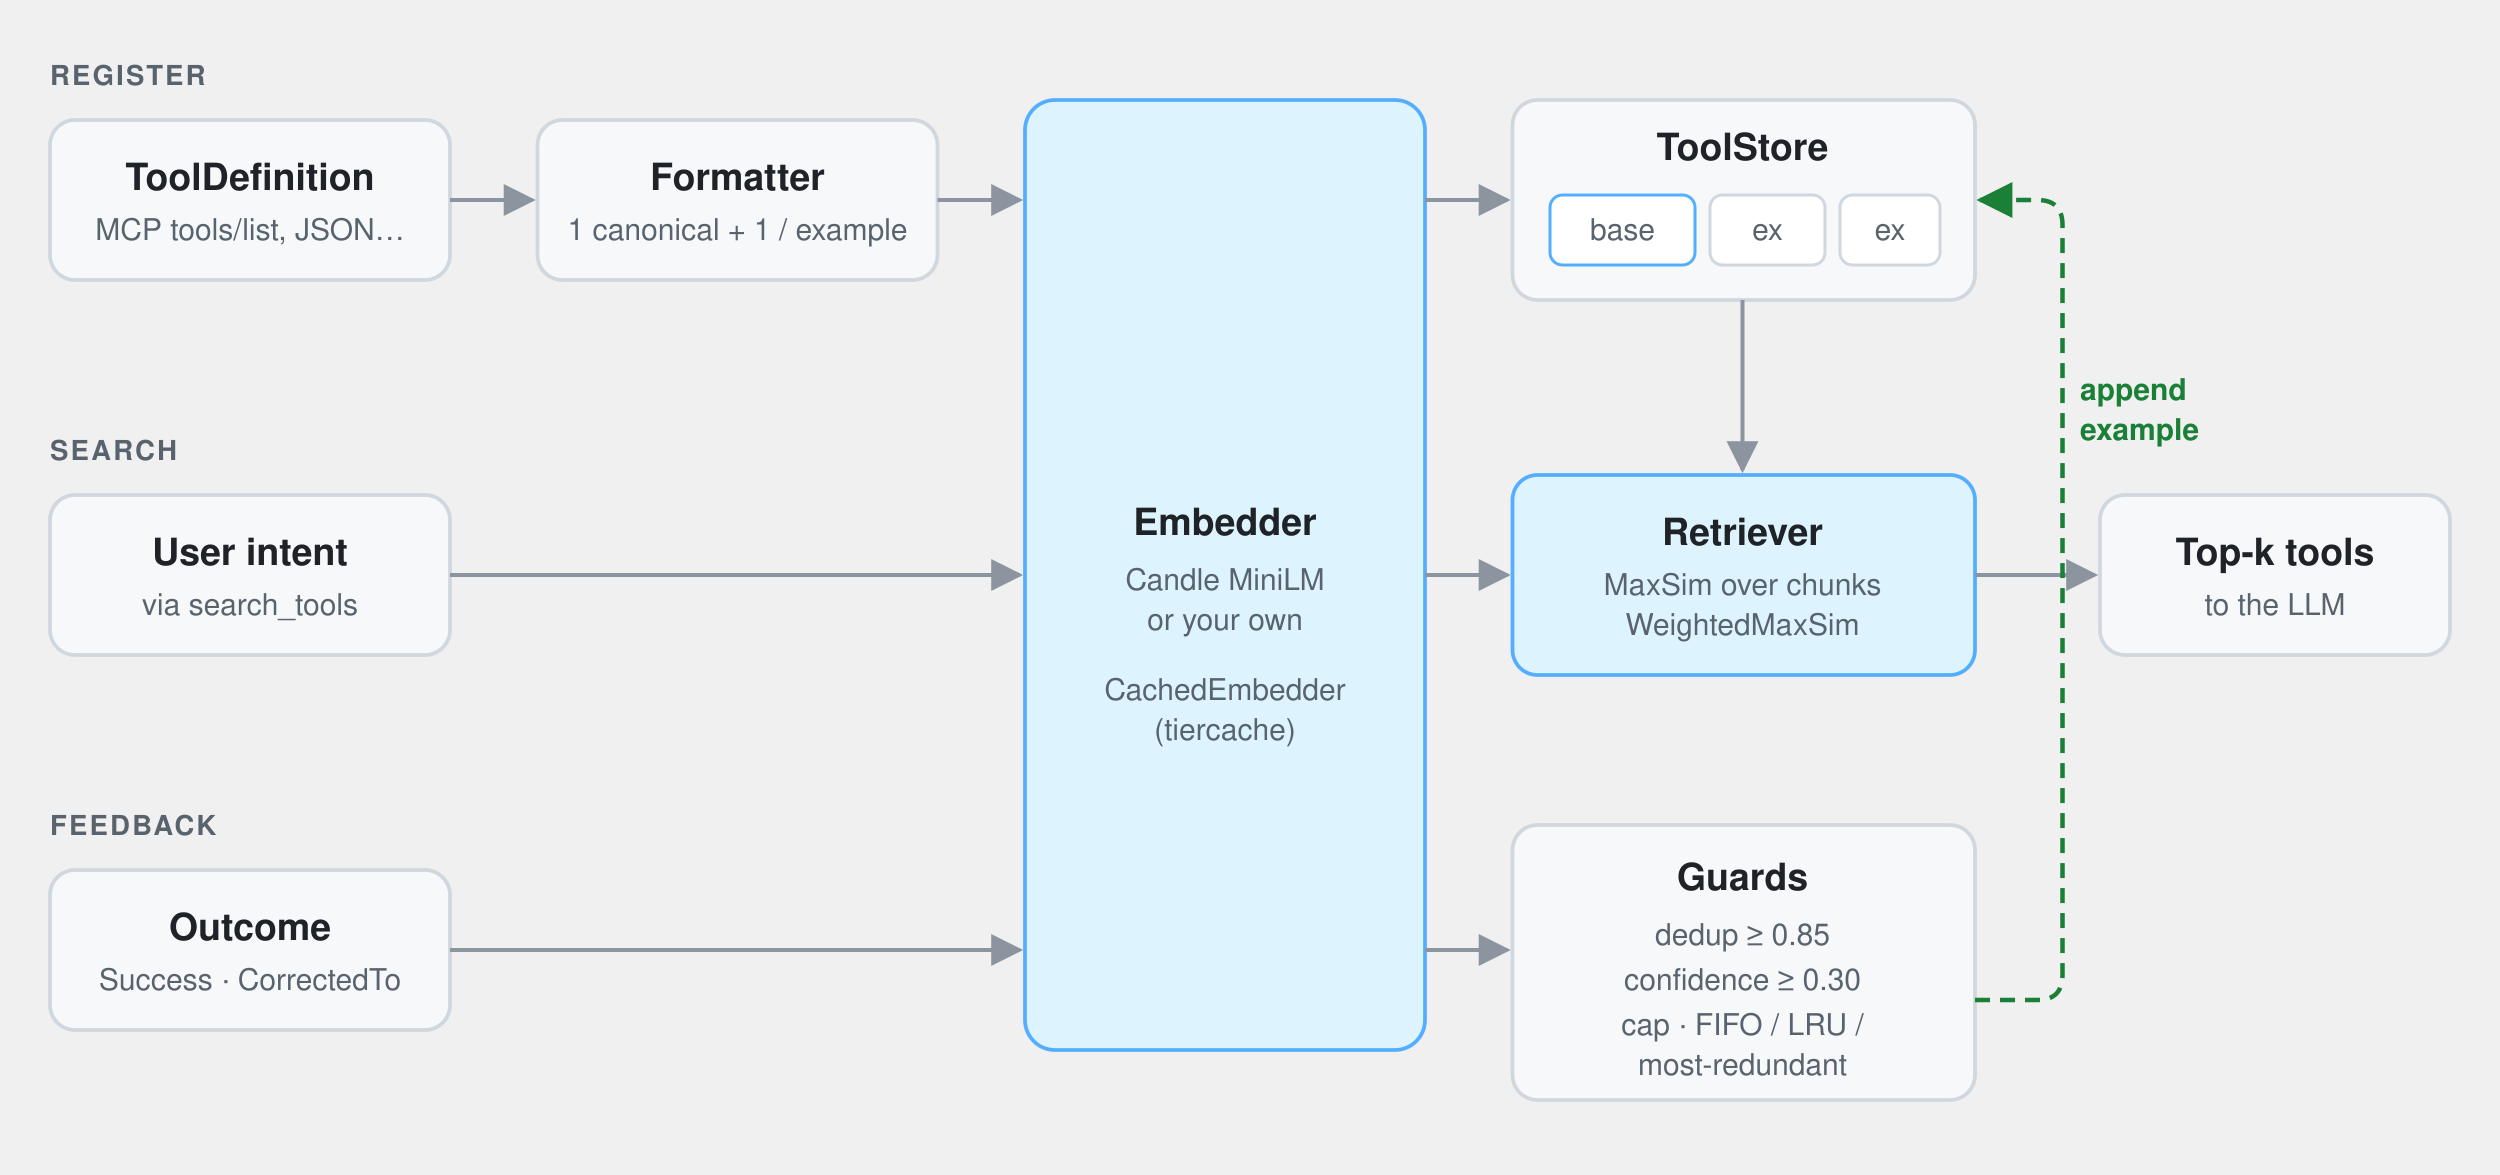
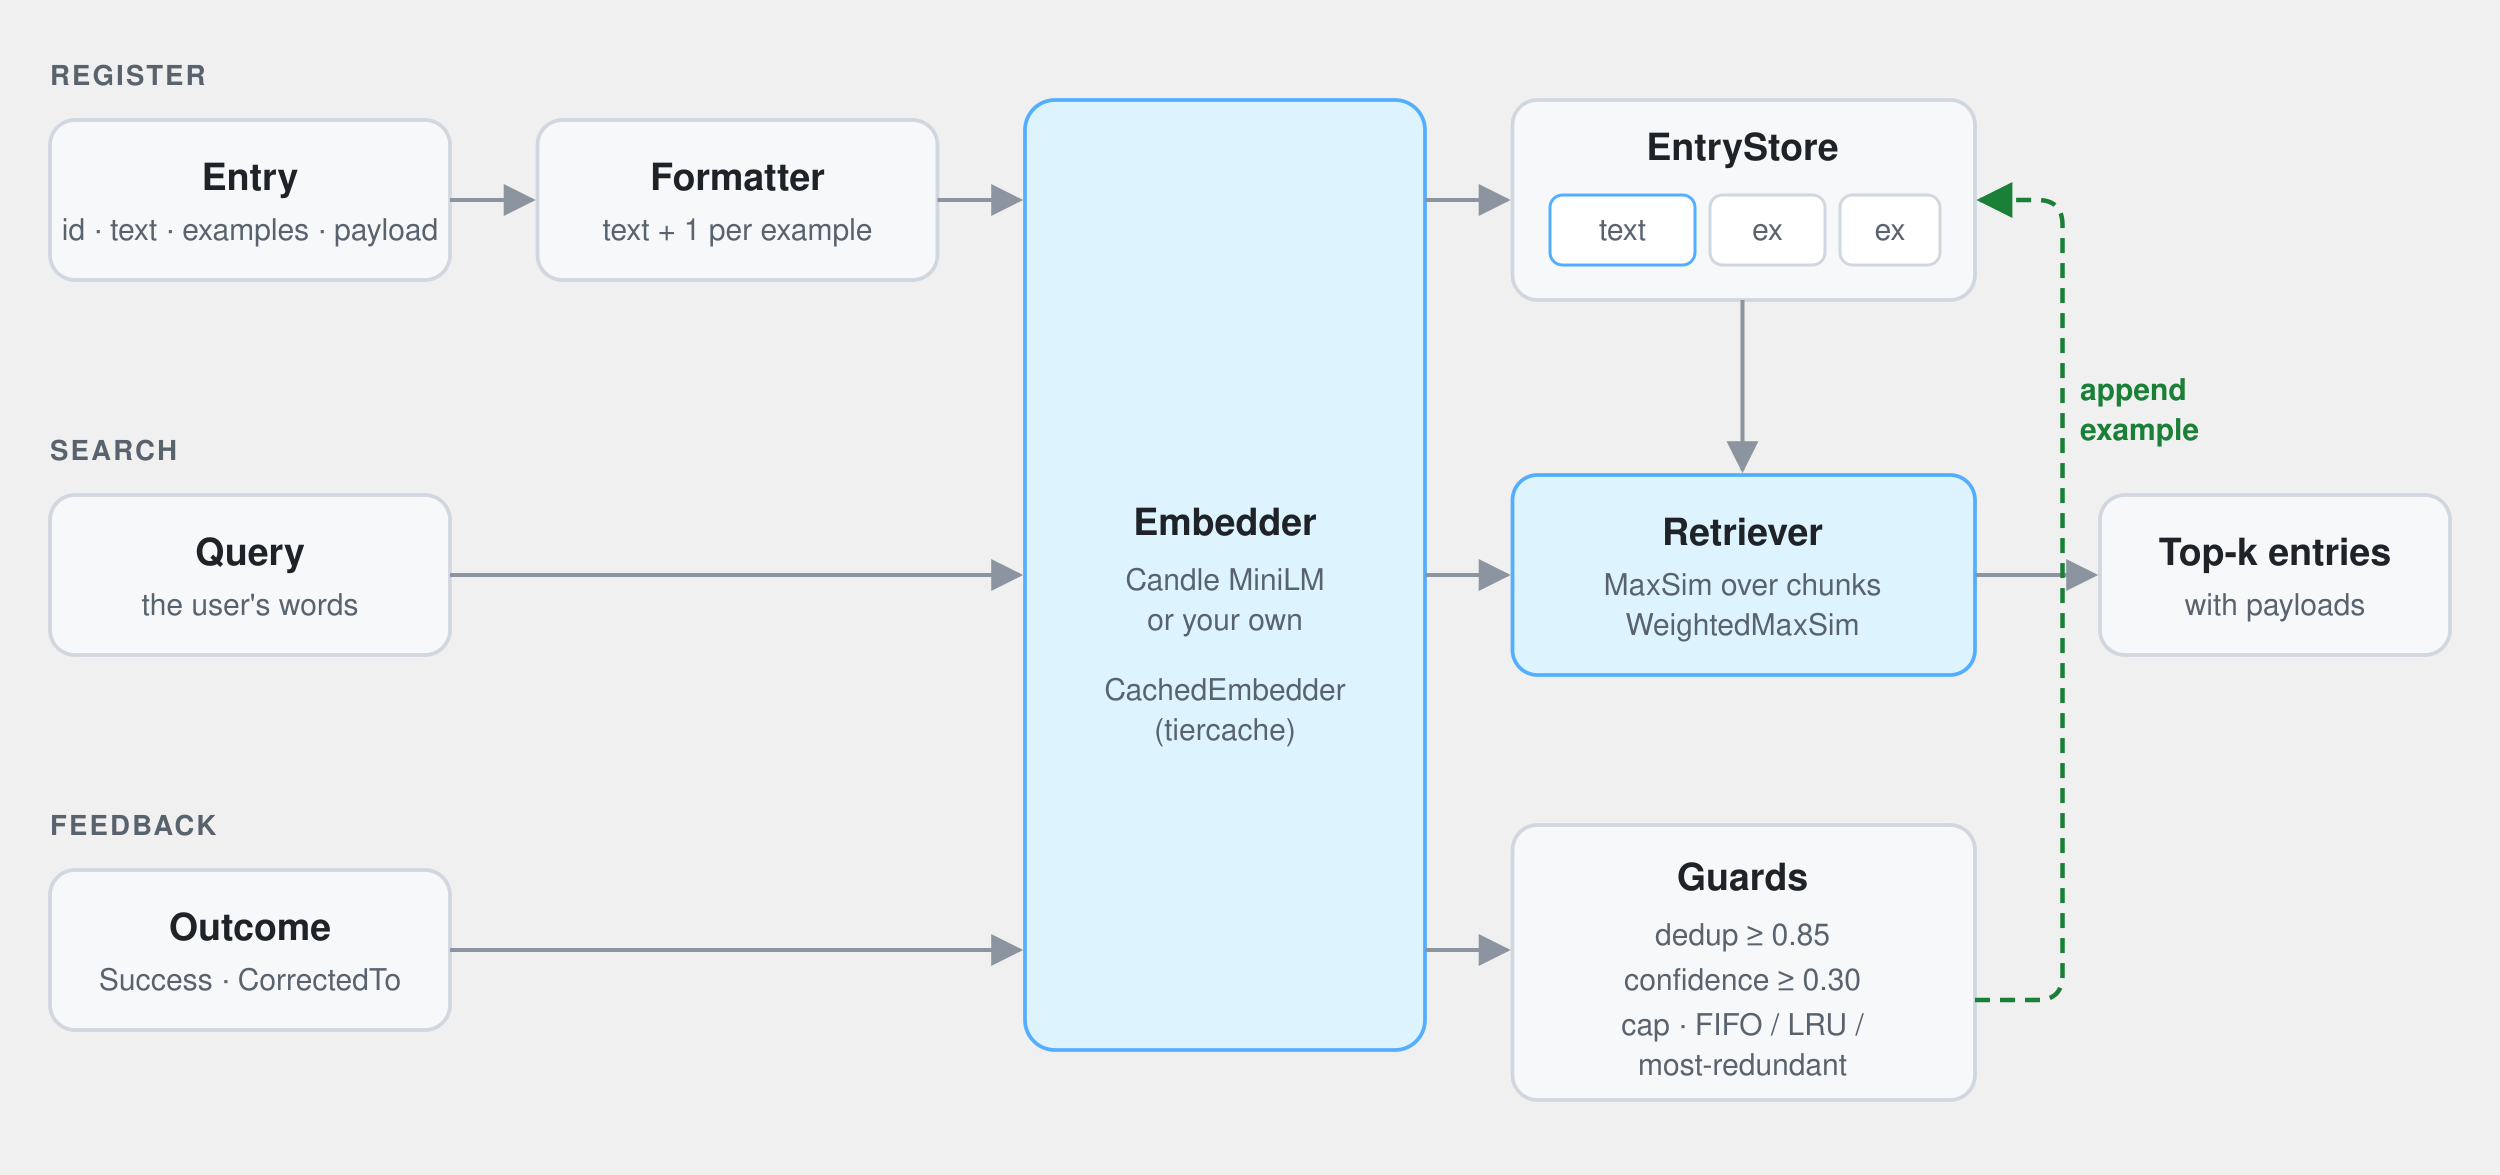
<svg xmlns="http://www.w3.org/2000/svg" viewBox="0 0 1000 470" width="1000" height="470" font-family="-apple-system, BlinkMacSystemFont, 'Segoe UI', Helvetica, Arial, sans-serif">
  <style>
    .box { fill: #f6f8fa; stroke: #d0d7de; stroke-width: 1.5; }
    .core { fill: #ddf4ff; stroke: #54aeff; stroke-width: 1.5; }
    .chunk { fill: #ffffff; stroke: #54aeff; stroke-width: 1.2; }
    .chunk-ex { fill: #ffffff; stroke: #d0d7de; stroke-width: 1.2; }
    .title { fill: #1f2328; font-size: 15px; font-weight: 600; }
    .sub { fill: #59636e; font-size: 12px; }
    .lane { fill: #59636e; font-size: 11px; font-weight: 600; letter-spacing: 0.08em; }
    .wire { stroke: #8c959f; stroke-width: 1.6; fill: none; }
    .loop { stroke: #1a7f37; stroke-width: 1.8; fill: none; stroke-dasharray: 6 4; }
    .loop-label { fill: #1a7f37; font-size: 12px; font-weight: 600; }
    .head { fill: #8c959f; }
    .head-loop { fill: #1a7f37; }
    @media (prefers-color-scheme: dark) {
      .box { fill: #161b22; stroke: #3d444d; }
      .core { fill: #0c2d6b; stroke: #4493f8; }
      .chunk { fill: #0d1117; stroke: #4493f8; }
      .chunk-ex { fill: #0d1117; stroke: #3d444d; }
      .title { fill: #f0f6fc; }
      .sub, .lane { fill: #9198a1; }
      .wire { stroke: #656c76; }
      .head { fill: #656c76; }
      .loop { stroke: #3fb950; }
      .loop-label { fill: #3fb950; }
      .head-loop { fill: #3fb950; }
    }
  </style>
  <defs>
    <marker id="a" viewBox="0 0 10 10" refX="9" refY="5" markerWidth="8" markerHeight="8" orient="auto-start-reverse">
      <path class="head" d="M0,0 L10,5 L0,10 z" />
    </marker>
    <marker id="g" viewBox="0 0 10 10" refX="9" refY="5" markerWidth="8" markerHeight="8" orient="auto-start-reverse">
      <path class="head-loop" d="M0,0 L10,5 L0,10 z" />
    </marker>
  </defs>
  <text class="lane" x="20" y="34">REGISTER</text>
  <text class="lane" x="20" y="184">SEARCH</text>
  <text class="lane" x="20" y="334">FEEDBACK</text>
  <rect class="box" x="20" y="48" width="160" height="64" rx="10" />
-   <text class="title" x="100" y="76" text-anchor="middle">ToolDefinition</text>
-   <text class="sub" x="100" y="96" text-anchor="middle">MCP tools/list, JSON…</text>
+   <text class="title" x="100" y="76" text-anchor="middle">Entry</text>
+   <text class="sub" x="100" y="96" text-anchor="middle">id · text · examples · payload</text>
  <rect class="box" x="20" y="198" width="160" height="64" rx="10" />
-   <text class="title" x="100" y="226" text-anchor="middle">User intent</text>
-   <text class="sub" x="100" y="246" text-anchor="middle">via search_tools</text>
+   <text class="title" x="100" y="226" text-anchor="middle">Query</text>
+   <text class="sub" x="100" y="246" text-anchor="middle">the user's words</text>
  <rect class="box" x="20" y="348" width="160" height="64" rx="10" />
  <text class="title" x="100" y="376" text-anchor="middle">Outcome</text>
  <text class="sub" x="100" y="396" text-anchor="middle">Success · CorrectedTo</text>
  <rect class="box" x="215" y="48" width="160" height="64" rx="10" />
  <text class="title" x="295" y="76" text-anchor="middle">Formatter</text>
-   <text class="sub" x="295" y="96" text-anchor="middle">1 canonical + 1 / example</text>
+   <text class="sub" x="295" y="96" text-anchor="middle">text + 1 per example</text>
  <rect class="core" x="410" y="40" width="160" height="380" rx="12" />
  <text class="title" x="490" y="214" text-anchor="middle">Embedder</text>
  <text class="sub" x="490" y="236" text-anchor="middle">Candle MiniLM</text>
  <text class="sub" x="490" y="252" text-anchor="middle">or your own</text>
  <text class="sub" x="490" y="280" text-anchor="middle">CachedEmbedder</text>
  <text class="sub" x="490" y="296" text-anchor="middle">(tiercache)</text>
  <rect class="box" x="605" y="40" width="185" height="80" rx="10" />
-   <text class="title" x="697" y="64" text-anchor="middle">ToolStore</text>
+   <text class="title" x="697" y="64" text-anchor="middle">EntryStore</text>
  <rect class="chunk" x="620" y="78" width="58" height="28" rx="5" />
-   <text class="sub" x="649" y="96" text-anchor="middle">base</text>
+   <text class="sub" x="649" y="96" text-anchor="middle">text</text>
  <rect class="chunk-ex" x="684" y="78" width="46" height="28" rx="5" />
  <text class="sub" x="707" y="96" text-anchor="middle">ex</text>
  <rect class="chunk-ex" x="736" y="78" width="40" height="28" rx="5" />
  <text class="sub" x="756" y="96" text-anchor="middle">ex</text>
  <rect class="core" x="605" y="190" width="185" height="80" rx="10" />
  <text class="title" x="697" y="218" text-anchor="middle">Retriever</text>
  <text class="sub" x="697" y="238" text-anchor="middle">MaxSim over chunks</text>
  <text class="sub" x="697" y="254" text-anchor="middle">WeightedMaxSim</text>
  <rect class="box" x="605" y="330" width="185" height="110" rx="10" />
  <text class="title" x="697" y="356" text-anchor="middle">Guards</text>
  <text class="sub" x="697" y="378" text-anchor="middle">dedup ≥ 0.85</text>
  <text class="sub" x="697" y="396" text-anchor="middle">confidence ≥ 0.30</text>
  <text class="sub" x="697" y="414" text-anchor="middle">cap · FIFO / LRU /</text>
  <text class="sub" x="697" y="430" text-anchor="middle">most-redundant</text>
  <rect class="box" x="840" y="198" width="140" height="64" rx="10" />
-   <text class="title" x="910" y="226" text-anchor="middle">Top-k tools</text>
-   <text class="sub" x="910" y="246" text-anchor="middle">to the LLM</text>
+   <text class="title" x="910" y="226" text-anchor="middle">Top-k entries</text>
+   <text class="sub" x="910" y="246" text-anchor="middle">with payloads</text>
  <path class="wire" d="M180,80 H213" marker-end="url(#a)" />
  <path class="wire" d="M375,80 H408" marker-end="url(#a)" />
  <path class="wire" d="M570,80 H603" marker-end="url(#a)" />
  <path class="wire" d="M180,230 H408" marker-end="url(#a)" />
  <path class="wire" d="M570,230 H603" marker-end="url(#a)" />
  <path class="wire" d="M697,120 V188" marker-end="url(#a)" />
  <path class="wire" d="M790,230 H838" marker-end="url(#a)" />
  <path class="wire" d="M180,380 H408" marker-end="url(#a)" />
  <path class="wire" d="M570,380 H603" marker-end="url(#a)" />
  <path class="loop" d="M790,400 H815 Q825,400 825,390 V90 Q825,80 815,80 H792" marker-end="url(#g)" />
  <text class="loop-label" x="832" y="160">append</text>
  <text class="loop-label" x="832" y="176">example</text>
</svg>
